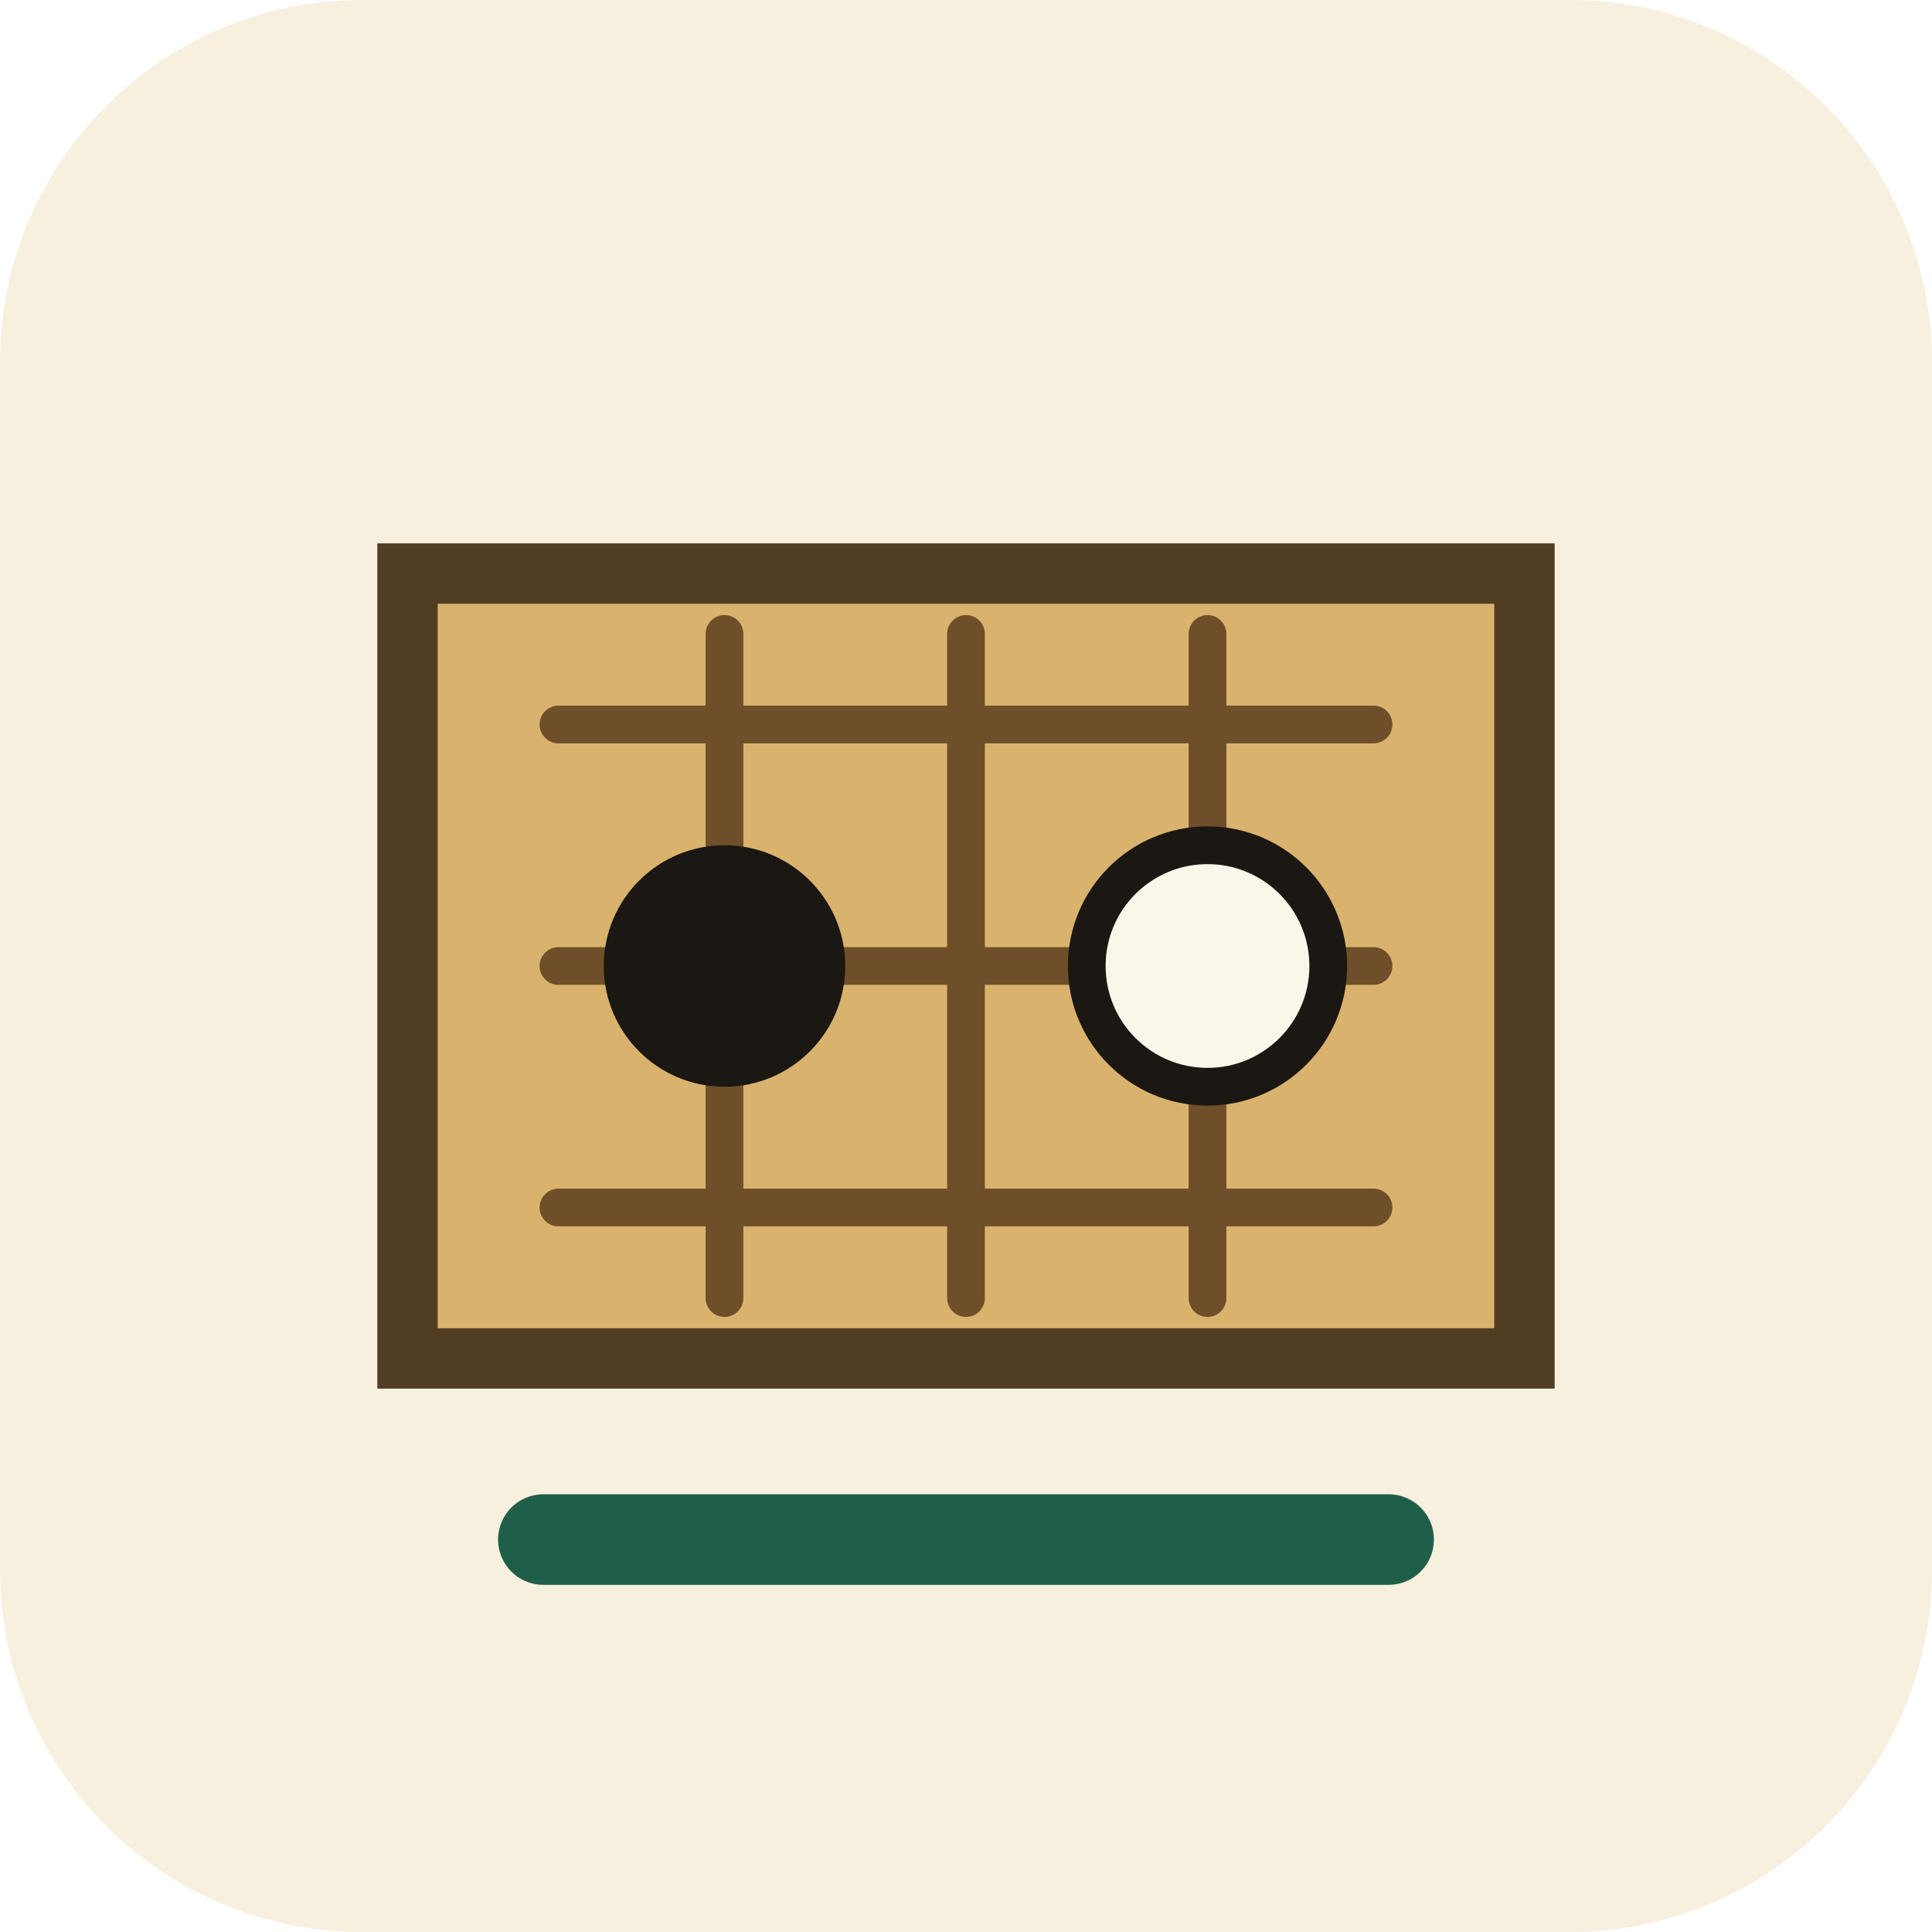
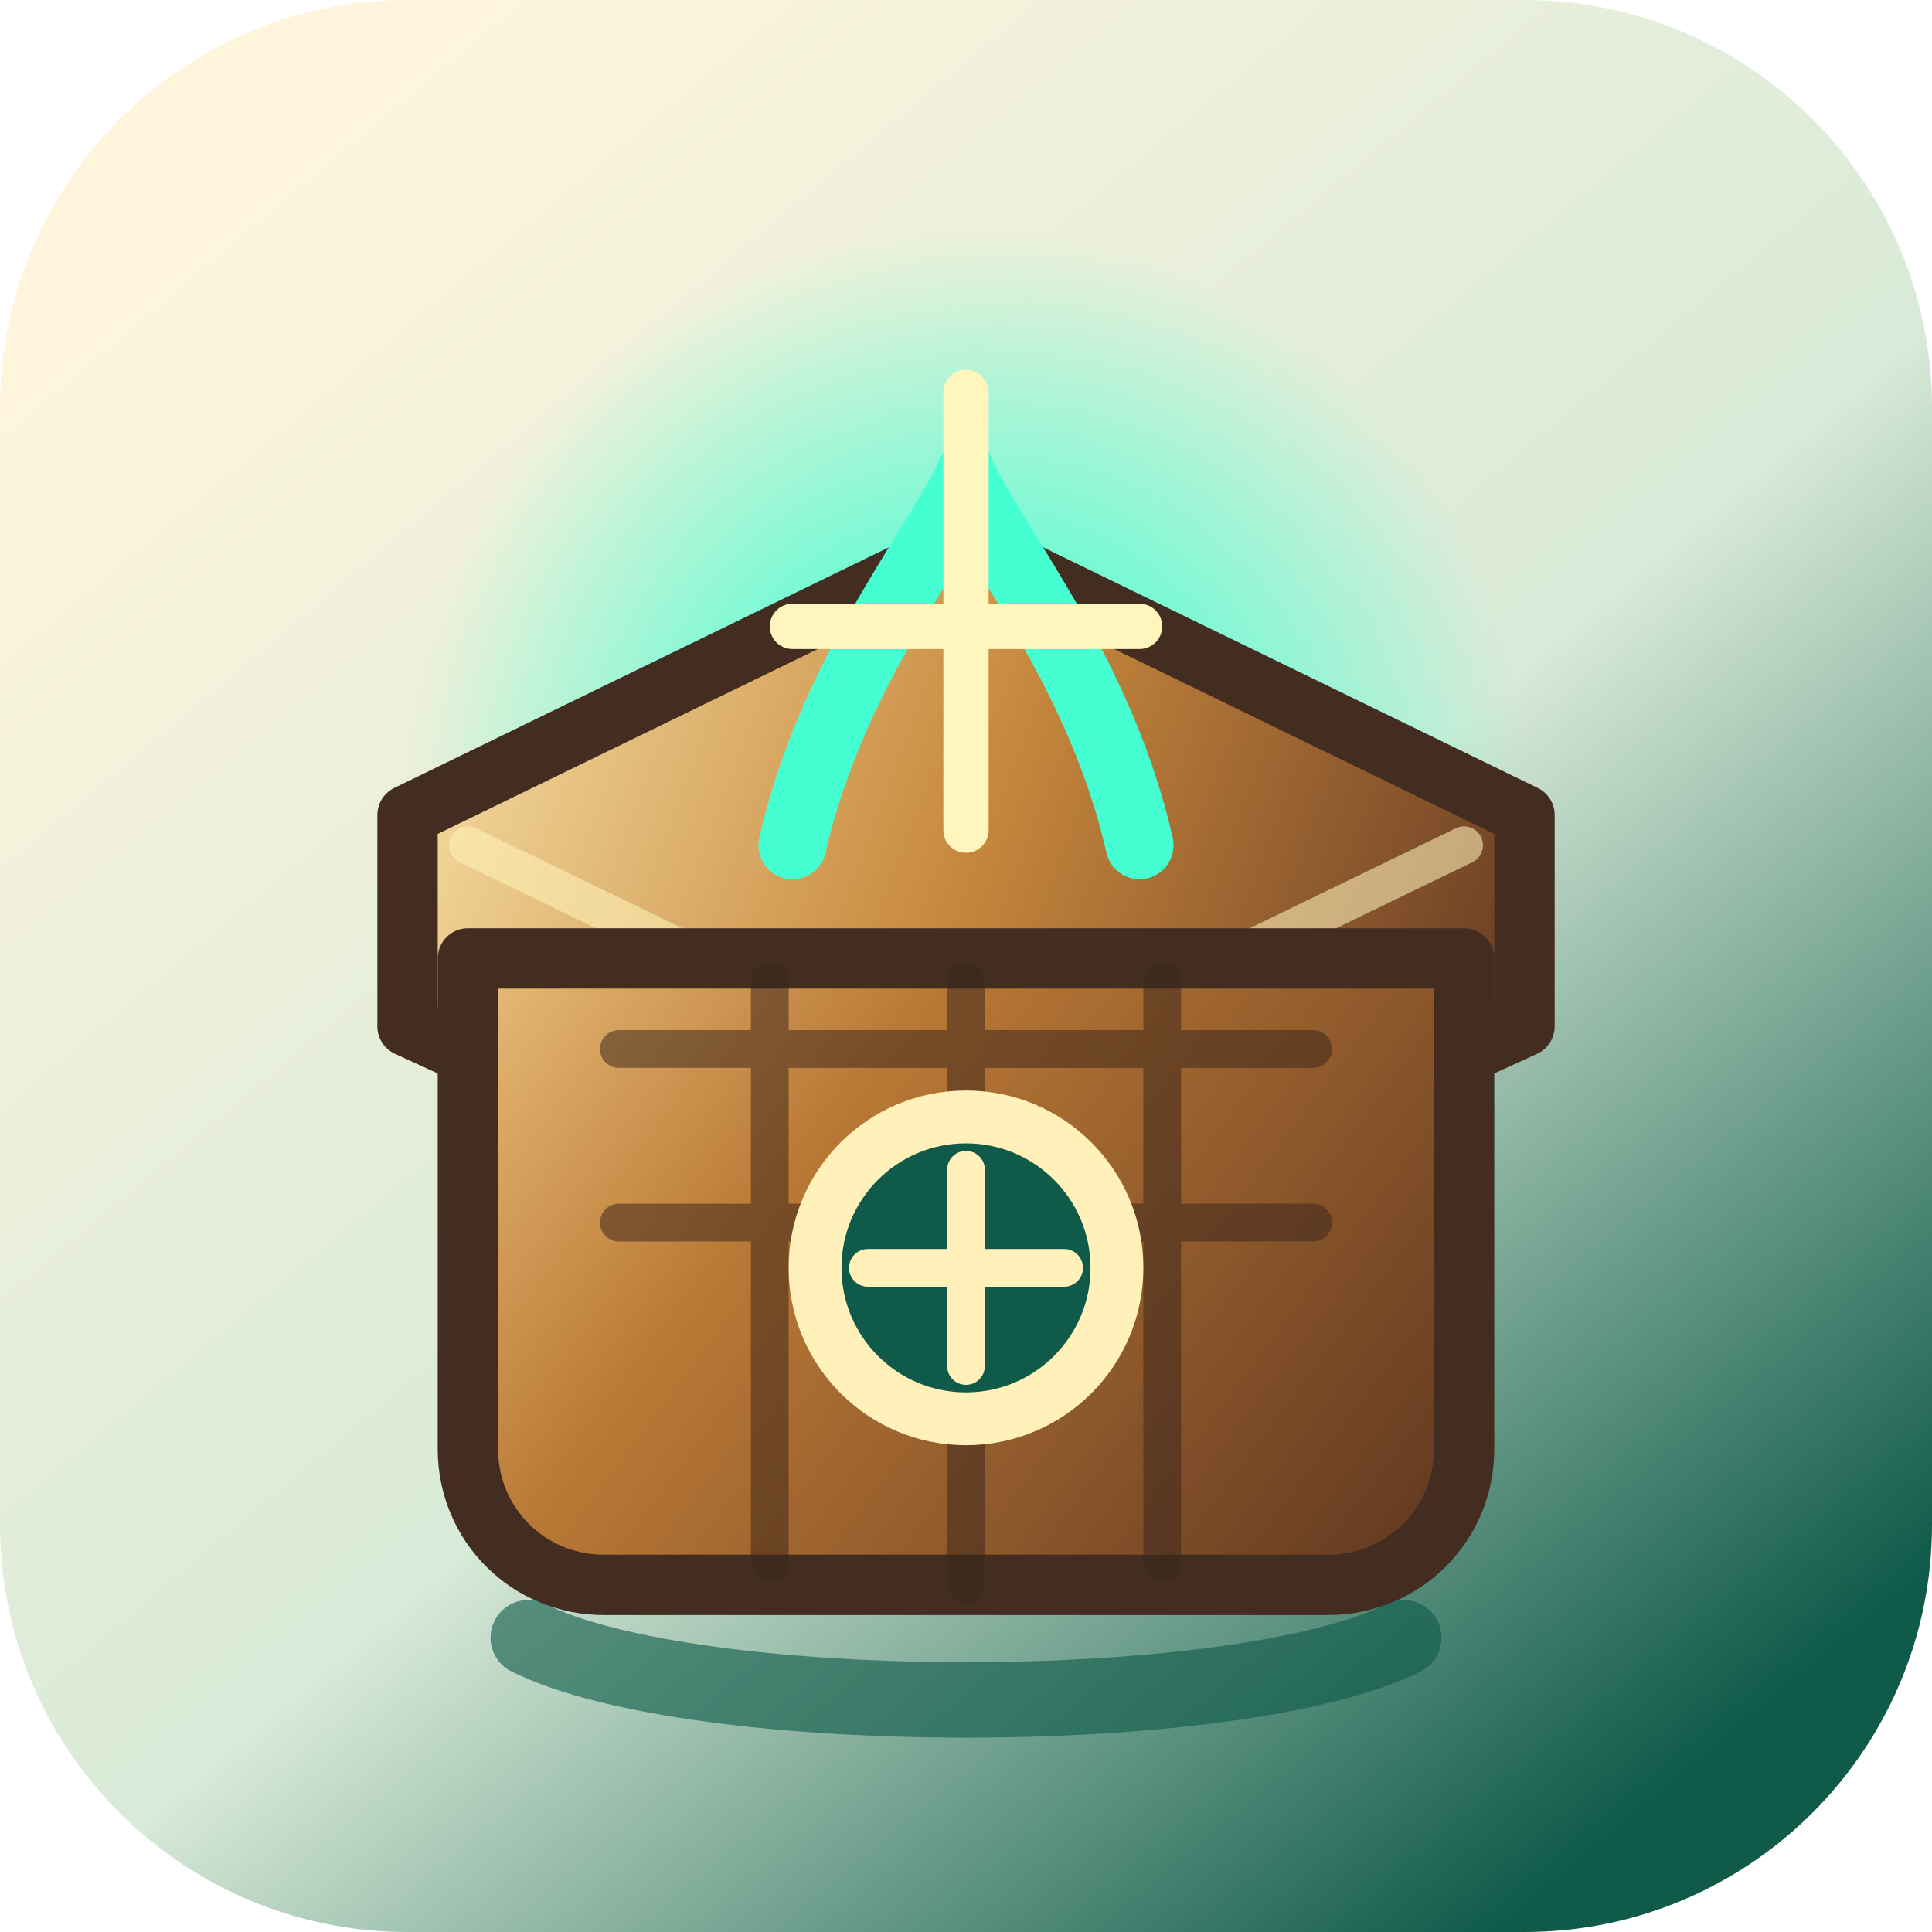
<svg xmlns="http://www.w3.org/2000/svg" viewBox="0 0 256 256" role="img" aria-label="PandoraBox">
-   <rect width="256" height="256" rx="48" fill="#f7f0df" />
-   <path d="M54 76h148v104H54z" fill="#d9b36d" stroke="#513d24" stroke-width="8" />
-   <path d="M74 96h108M74 128h108M74 160h108M96 84v88M128 84v88M160 84v88" stroke="#6f4f29" stroke-width="5" stroke-linecap="round" />
-   <circle cx="96" cy="128" r="16" fill="#1b1712" />
-   <circle cx="160" cy="128" r="16" fill="#faf6ea" stroke="#1b1712" stroke-width="5" />
-   <path d="M72 204h112" stroke="#1f5f4a" stroke-width="12" stroke-linecap="round" />
+   <defs>
+     <linearGradient id="bg" x1="36" y1="18" x2="220" y2="238" gradientUnits="userSpaceOnUse">
+       <stop stop-color="#fff5dc" />
+       <stop offset=".56" stop-color="#d8ead8" />
+       <stop offset="1" stop-color="#0f5a49" />
+     </linearGradient>
+     <linearGradient id="box" x1="56" y1="94" x2="202" y2="204" gradientUnits="userSpaceOnUse">
+       <stop stop-color="#ffe09a" />
+       <stop offset=".42" stop-color="#b97835" />
+       <stop offset="1" stop-color="#5a331f" />
+     </linearGradient>
+     <linearGradient id="lid" x1="50" y1="60" x2="206" y2="119" gradientUnits="userSpaceOnUse">
+       <stop stop-color="#fff0b8" />
+       <stop offset=".55" stop-color="#c7883d" />
+       <stop offset="1" stop-color="#6a3d24" />
+     </linearGradient>
+     <radialGradient id="glow" cx="0" cy="0" r="1" gradientTransform="matrix(0 74 -74 0 128 104)" gradientUnits="userSpaceOnUse">
+       <stop stop-color="#fff7b3" />
+       <stop offset=".42" stop-color="#45ffd2" stop-opacity=".72" />
+       <stop offset="1" stop-color="#45ffd2" stop-opacity="0" />
+     </radialGradient>
+   </defs>
+   <rect width="256" height="256" rx="54" fill="url(#bg)" />
+   <circle cx="128" cy="104" r="84" fill="url(#glow)" />
+   <path d="M54 108 128 72l74 36v28l-74 34-74-34v-28Z" fill="url(#lid)" stroke="#432d20" stroke-width="8" stroke-linejoin="round" />
+   <path d="M62 112 128 144l66-32" fill="none" stroke="#fff1b9" stroke-width="5" stroke-linecap="round" opacity=".58" />
+   <path d="M62 127h132v65c0 10-8 18-18 18H80c-10 0-18-8-18-18v-65Z" fill="url(#box)" stroke="#432d20" stroke-width="8" stroke-linejoin="round" />
+   <path d="M82 139h92M82 162h92M102 130v77M128 130v80M154 130v77" stroke="#3a241a" stroke-width="5" stroke-linecap="round" opacity=".52" />
+   <path d="M105 112c5-22 18-38 23-48 5 10 18 26 23 48" fill="none" stroke="#45ffd2" stroke-width="9" stroke-linecap="round" />
+   <path d="M128 52v58M105 83h46" stroke="#fff6bd" stroke-width="6" stroke-linecap="round" />
+   <circle cx="128" cy="168" r="20" fill="#0f5a49" stroke="#fff1b9" stroke-width="7" />
+   <path d="M128 155v26M115 168h26" stroke="#fff1b9" stroke-width="5" stroke-linecap="round" />
+   <path d="M70 217c22 11 94 11 116 0" fill="none" stroke="#0f5a49" stroke-width="10" stroke-linecap="round" opacity=".62" />
</svg>
